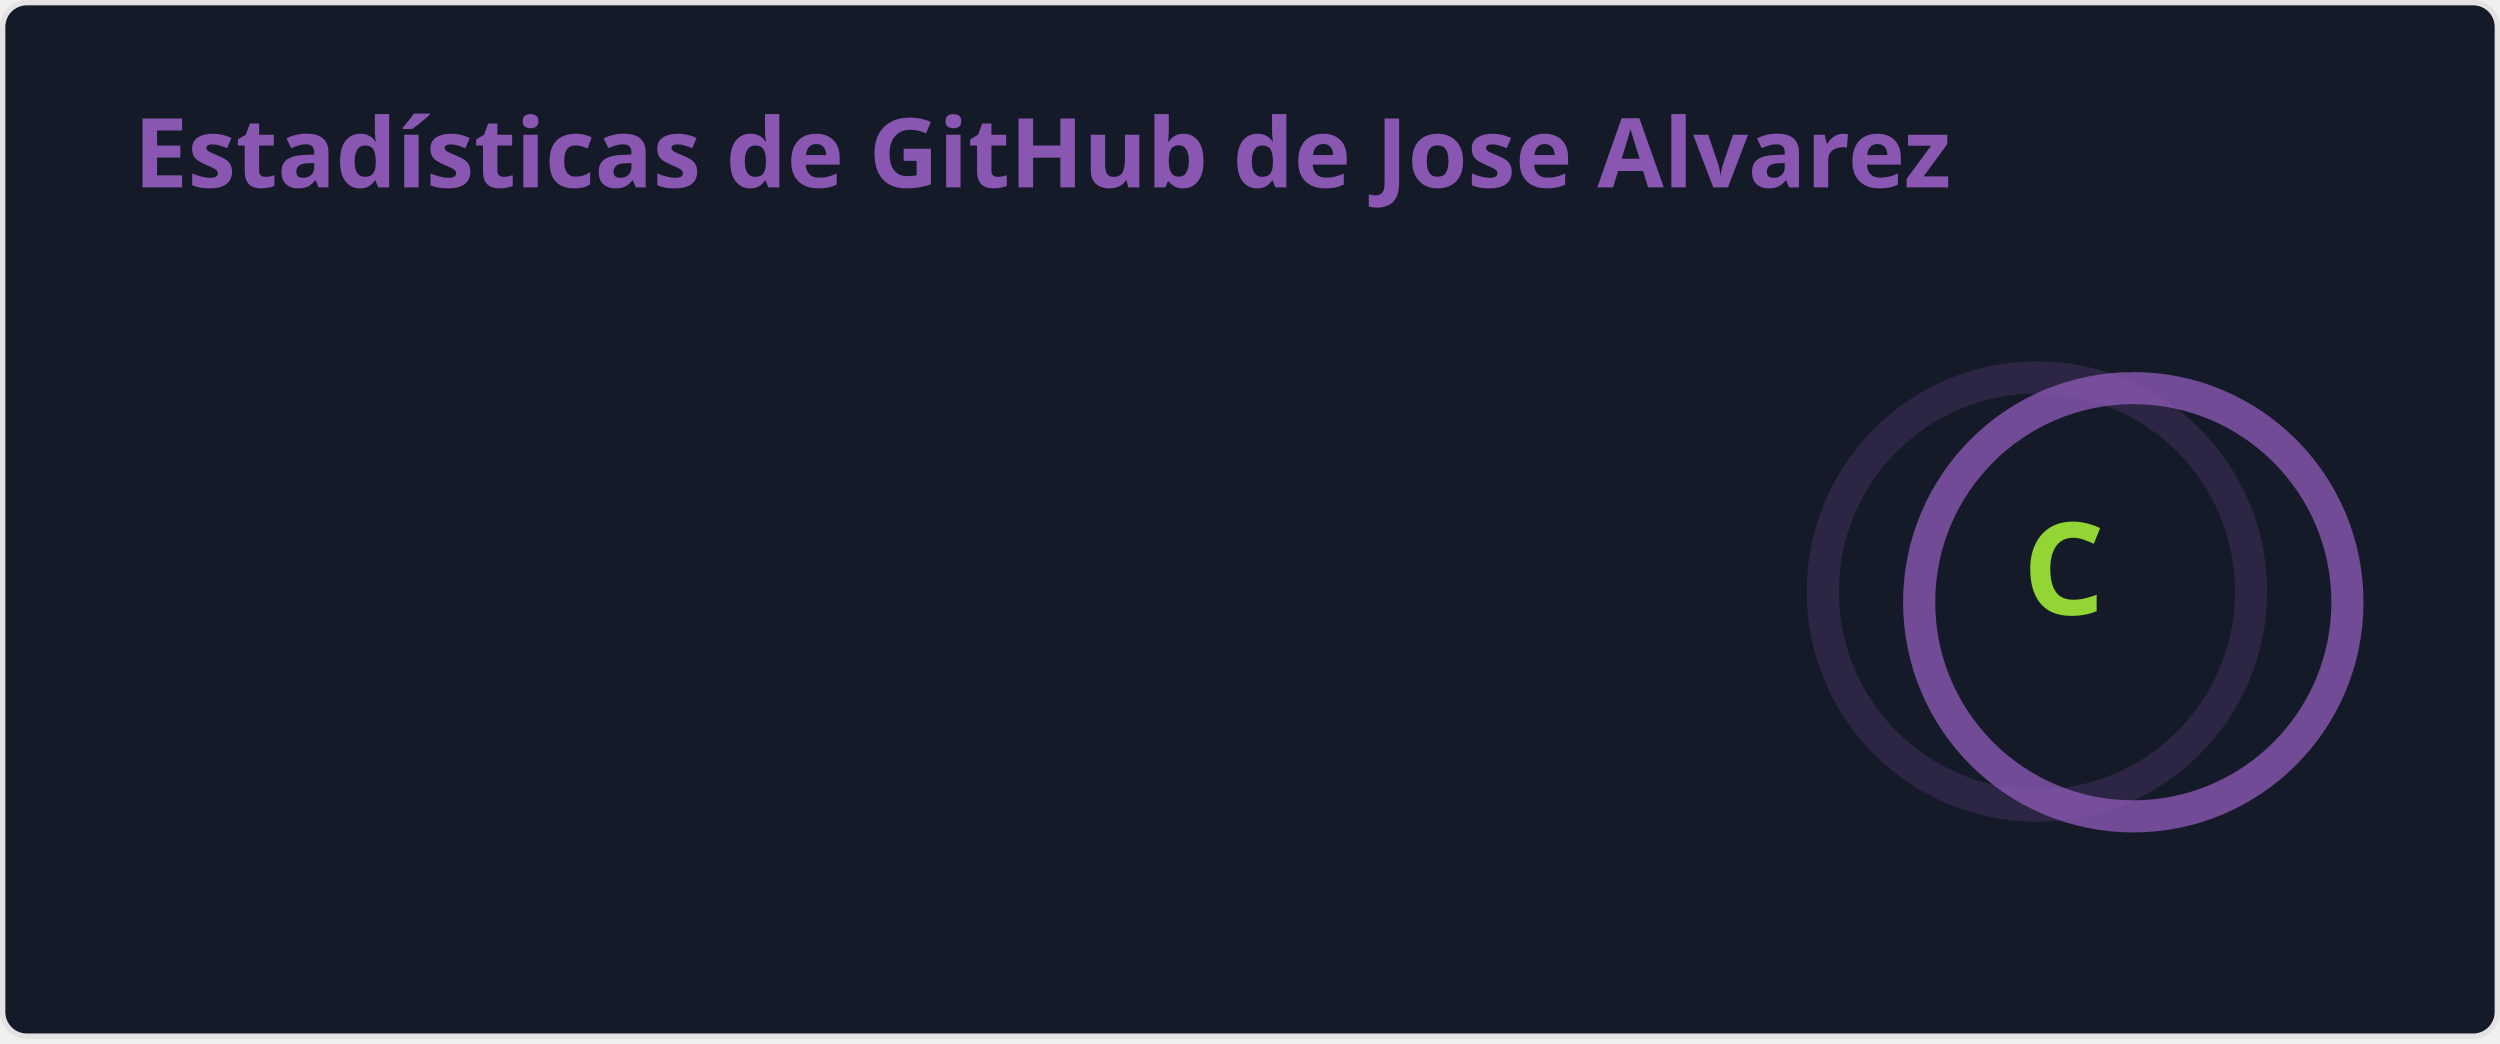
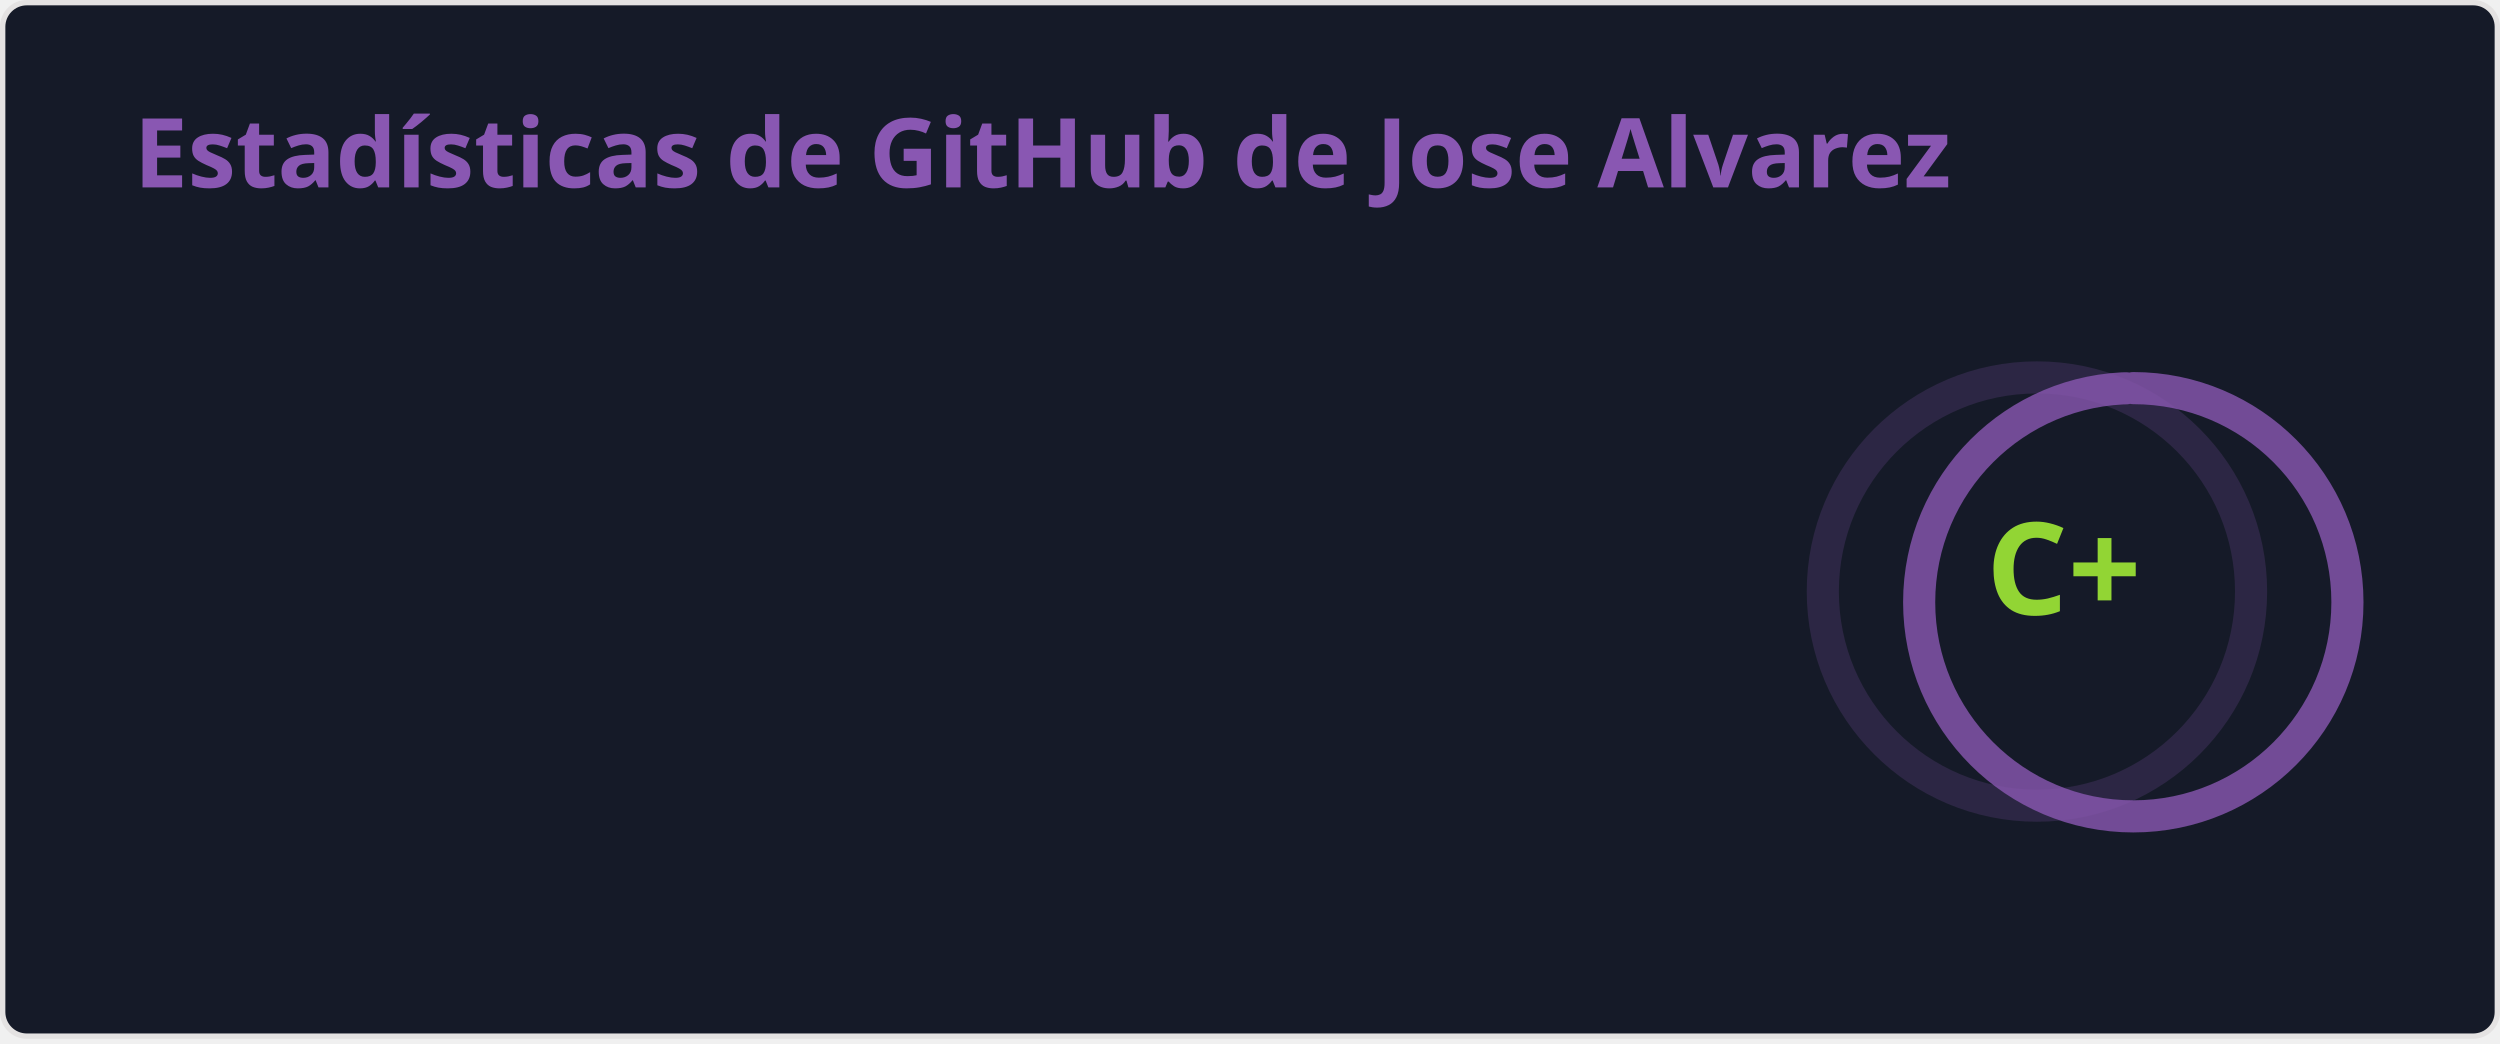
<svg xmlns="http://www.w3.org/2000/svg" width="467" height="195" viewBox="0 0 467 195" fill="none" role="img" aria-labelledby="descId">
  <style>
          .header {
            font: 600 18px 'Segoe UI', Ubuntu, Sans-Serif;
            fill: #8957B2;
            animation: fadeInAnimation 0.8s ease-in-out forwards;
          }
          @supports(-moz-appearance: auto) {
            /* Selector detects Firefox */
            .header { font-size: 15.5px; }
          }
          
    .stat {
      font: 600 14px 'Segoe UI', Ubuntu, "Helvetica Neue", Sans-Serif; fill: #92D534;
    }
    @supports(-moz-appearance: auto) {
      /* Selector detects Firefox */
      .stat { font-size:12px; }
    }
    .stagger {
      opacity: 0;
      animation: fadeInAnimation 0.3s ease-in-out forwards;
    }
    .rank-text {
      font: 800 24px 'Segoe UI', Ubuntu, Sans-Serif; fill: #92D534;
      animation: scaleInAnimation 0.3s ease-in-out forwards;
    }
    .rank-percentile-header {
      font-size: 14px;
    }
    .rank-percentile-text {
      font-size: 16px;
    }
    
    .not_bold { font-weight: 400 }
    .bold { font-weight: 700 }
    .icon {
      fill: #FFFFFF;
      display: block;
    }

    .rank-circle-rim {
      stroke: #8957B2;
      fill: none;
      stroke-width: 6;
      opacity: 0.2;
    }
    .rank-circle {
      stroke: #8957B2;
      stroke-dasharray: 250;
      fill: none;
      stroke-width: 6;
      stroke-linecap: round;
      opacity: 0.8;
      transform-origin: -10px 8px;
      transform: rotate(-90deg);
      animation: rankAnimation 1s forwards ease-in-out;
    }
    
    @keyframes rankAnimation {
      from {
        stroke-dashoffset: 251.327;
      }
      to {
-         stroke-dashoffset: 229.581;
+         stroke-dashoffset: 213.546;
      }
    }
  
  

          
      /* Animations */
      @keyframes scaleInAnimation {
        from {
          transform: translate(-5px, 5px) scale(0);
        }
        to {
          transform: translate(-5px, 5px) scale(1);
        }
      }
      @keyframes fadeInAnimation {
        from {
          opacity: 0;
        }
        to {
          opacity: 1;
        }
      }
    
          
        </style>
  <rect data-testid="card-bg" x="0.5" y="0.5" rx="4.5" height="99%" stroke="#e4e2e2" width="466" fill="#151A28" stroke-opacity="1" />
  <g data-testid="card-title" transform="translate(25, 35)">
    <g transform="translate(0, 0)">
      <text x="0" y="0" class="header" data-testid="header">Estadísticas de GitHub de Jose Alvarez</text>
    </g>
  </g>
  <g data-testid="main-card-body" transform="translate(0, 55)">
    <g data-testid="rank-circle" transform="translate(390.5, 47.5)">
      <circle class="rank-circle-rim" cx="-10" cy="8" r="40" />
      <circle class="rank-circle" cx="-10" cy="8" r="40" />
      <g class="rank-text">
        <text x="-5" y="3" alignment-baseline="central" dominant-baseline="central" text-anchor="middle" data-testid="level-rank-icon">
-           C
+           C+
        </text>
      </g>
    </g>
    <svg x="0" y="0">
      <g transform="translate(0, 0)">
        <g class="stagger" style="animation-delay: 450ms" transform="translate(25, 0)">
          <svg data-testid="icon" class="icon" viewBox="0 0 16 16" version="1.1" width="16" height="16">
            <path fill-rule="evenodd" d="M8 .25a.75.75 0 01.673.418l1.882 3.815 4.21.612a.75.75 0 01.416 1.279l-3.046 2.97.719 4.192a.75.75 0 01-1.088.791L8 12.347l-3.766 1.98a.75.75 0 01-1.088-.79l.72-4.194L.818 6.374a.75.75 0 01.416-1.28l4.21-.611L7.327.668A.75.75 0 018 .25zm0 2.445L6.615 5.5a.75.75 0 01-.564.41l-3.097.45 2.24 2.184a.75.75 0 01.216.664l-.528 3.084 2.769-1.456a.75.75 0 01.698 0l2.77 1.456-.53-3.084a.75.75 0 01.216-.664l2.24-2.183-3.096-.45a.75.75 0 01-.564-.41L8 2.694v.001z" />
          </svg>
          <text class="stat  bold" x="25" y="12.5">Estrellas totales:</text>
          <text class="stat  bold" x="269.01" y="12.5" data-testid="stars">1</text>
        </g>
      </g>
      <g transform="translate(0, 25)">
        <g class="stagger" style="animation-delay: 600ms" transform="translate(25, 0)">
          <svg data-testid="icon" class="icon" viewBox="0 0 16 16" version="1.1" width="16" height="16">
            <path fill-rule="evenodd" d="M1.643 3.143L.427 1.927A.25.25 0 000 2.104V5.75c0 .138.112.25.25.25h3.646a.25.25 0 00.177-.427L2.715 4.215a6.5 6.5 0 11-1.18 4.458.75.75 0 10-1.493.154 8.001 8.001 0 101.6-5.684zM7.75 4a.75.75 0 01.75.75v2.992l2.028.812a.75.75 0 01-.557 1.392l-2.5-1A.75.75 0 017 8.25v-3.5A.75.75 0 017.75 4z" />
          </svg>
          <text class="stat  bold" x="25" y="12.5">Commits totales (El año pasado):</text>
-           <text class="stat  bold" x="269.01" y="12.5" data-testid="commits">105</text>
+           <text class="stat  bold" x="269.01" y="12.5" data-testid="commits">125</text>
        </g>
      </g>
      <g transform="translate(0, 50)">
        <g class="stagger" style="animation-delay: 750ms" transform="translate(25, 0)">
          <svg data-testid="icon" class="icon" viewBox="0 0 16 16" version="1.1" width="16" height="16">
            <path fill-rule="evenodd" d="M7.177 3.073L9.573.677A.25.25 0 0110 .854v4.792a.25.25 0 01-.427.177L7.177 3.427a.25.25 0 010-.354zM3.75 2.5a.75.75 0 100 1.5.75.75 0 000-1.5zm-2.25.75a2.25 2.25 0 113 2.122v5.256a2.251 2.251 0 11-1.5 0V5.372A2.25 2.25 0 011.5 3.25zM11 2.5h-1V4h1a1 1 0 011 1v5.628a2.251 2.251 0 101.5 0V5A2.5 2.5 0 0011 2.5zm1 10.25a.75.75 0 111.5 0 .75.75 0 01-1.5 0zM3.75 12a.75.75 0 100 1.5.75.75 0 000-1.5z" />
          </svg>
          <text class="stat  bold" x="25" y="12.5">PRs totales:</text>
          <text class="stat  bold" x="269.01" y="12.5" data-testid="prs">4</text>
        </g>
      </g>
      <g transform="translate(0, 75)">
        <g class="stagger" style="animation-delay: 900ms" transform="translate(25, 0)">
          <svg data-testid="icon" class="icon" viewBox="0 0 16 16" version="1.1" width="16" height="16">
            <path fill-rule="evenodd" d="M8 1.5a6.5 6.5 0 100 13 6.5 6.5 0 000-13zM0 8a8 8 0 1116 0A8 8 0 010 8zm9 3a1 1 0 11-2 0 1 1 0 012 0zm-.25-6.25a.75.75 0 00-1.5 0v3.5a.75.75 0 001.5 0v-3.5z" />
          </svg>
          <text class="stat  bold" x="25" y="12.5">Issues totales:</text>
          <text class="stat  bold" x="269.01" y="12.5" data-testid="issues">0</text>
        </g>
      </g>
      <g transform="translate(0, 100)">
        <g class="stagger" style="animation-delay: 1050ms" transform="translate(25, 0)">
          <svg data-testid="icon" class="icon" viewBox="0 0 16 16" version="1.1" width="16" height="16">
            <path fill-rule="evenodd" d="M2 2.5A2.5 2.5 0 014.5 0h8.75a.75.75 0 01.75.75v12.5a.75.75 0 01-.75.75h-2.5a.75.75 0 110-1.5h1.75v-2h-8a1 1 0 00-.714 1.7.75.75 0 01-1.072 1.05A2.495 2.495 0 012 11.5v-9zm10.5-1V9h-8c-.356 0-.694.074-1 .208V2.5a1 1 0 011-1h8zM5 12.25v3.25a.25.25 0 00.4.2l1.45-1.087a.25.25 0 01.3 0L8.6 15.7a.25.25 0 00.4-.2v-3.25a.25.25 0 00-.25-.25h-3.5a.25.25 0 00-.25.25z" />
          </svg>
          <text class="stat  bold" x="25" y="12.5">Contribuciones en (el año pasado):</text>
          <text class="stat  bold" x="269.01" y="12.5" data-testid="contribs">1</text>
        </g>
      </g>
    </svg>
  </g>
</svg>
